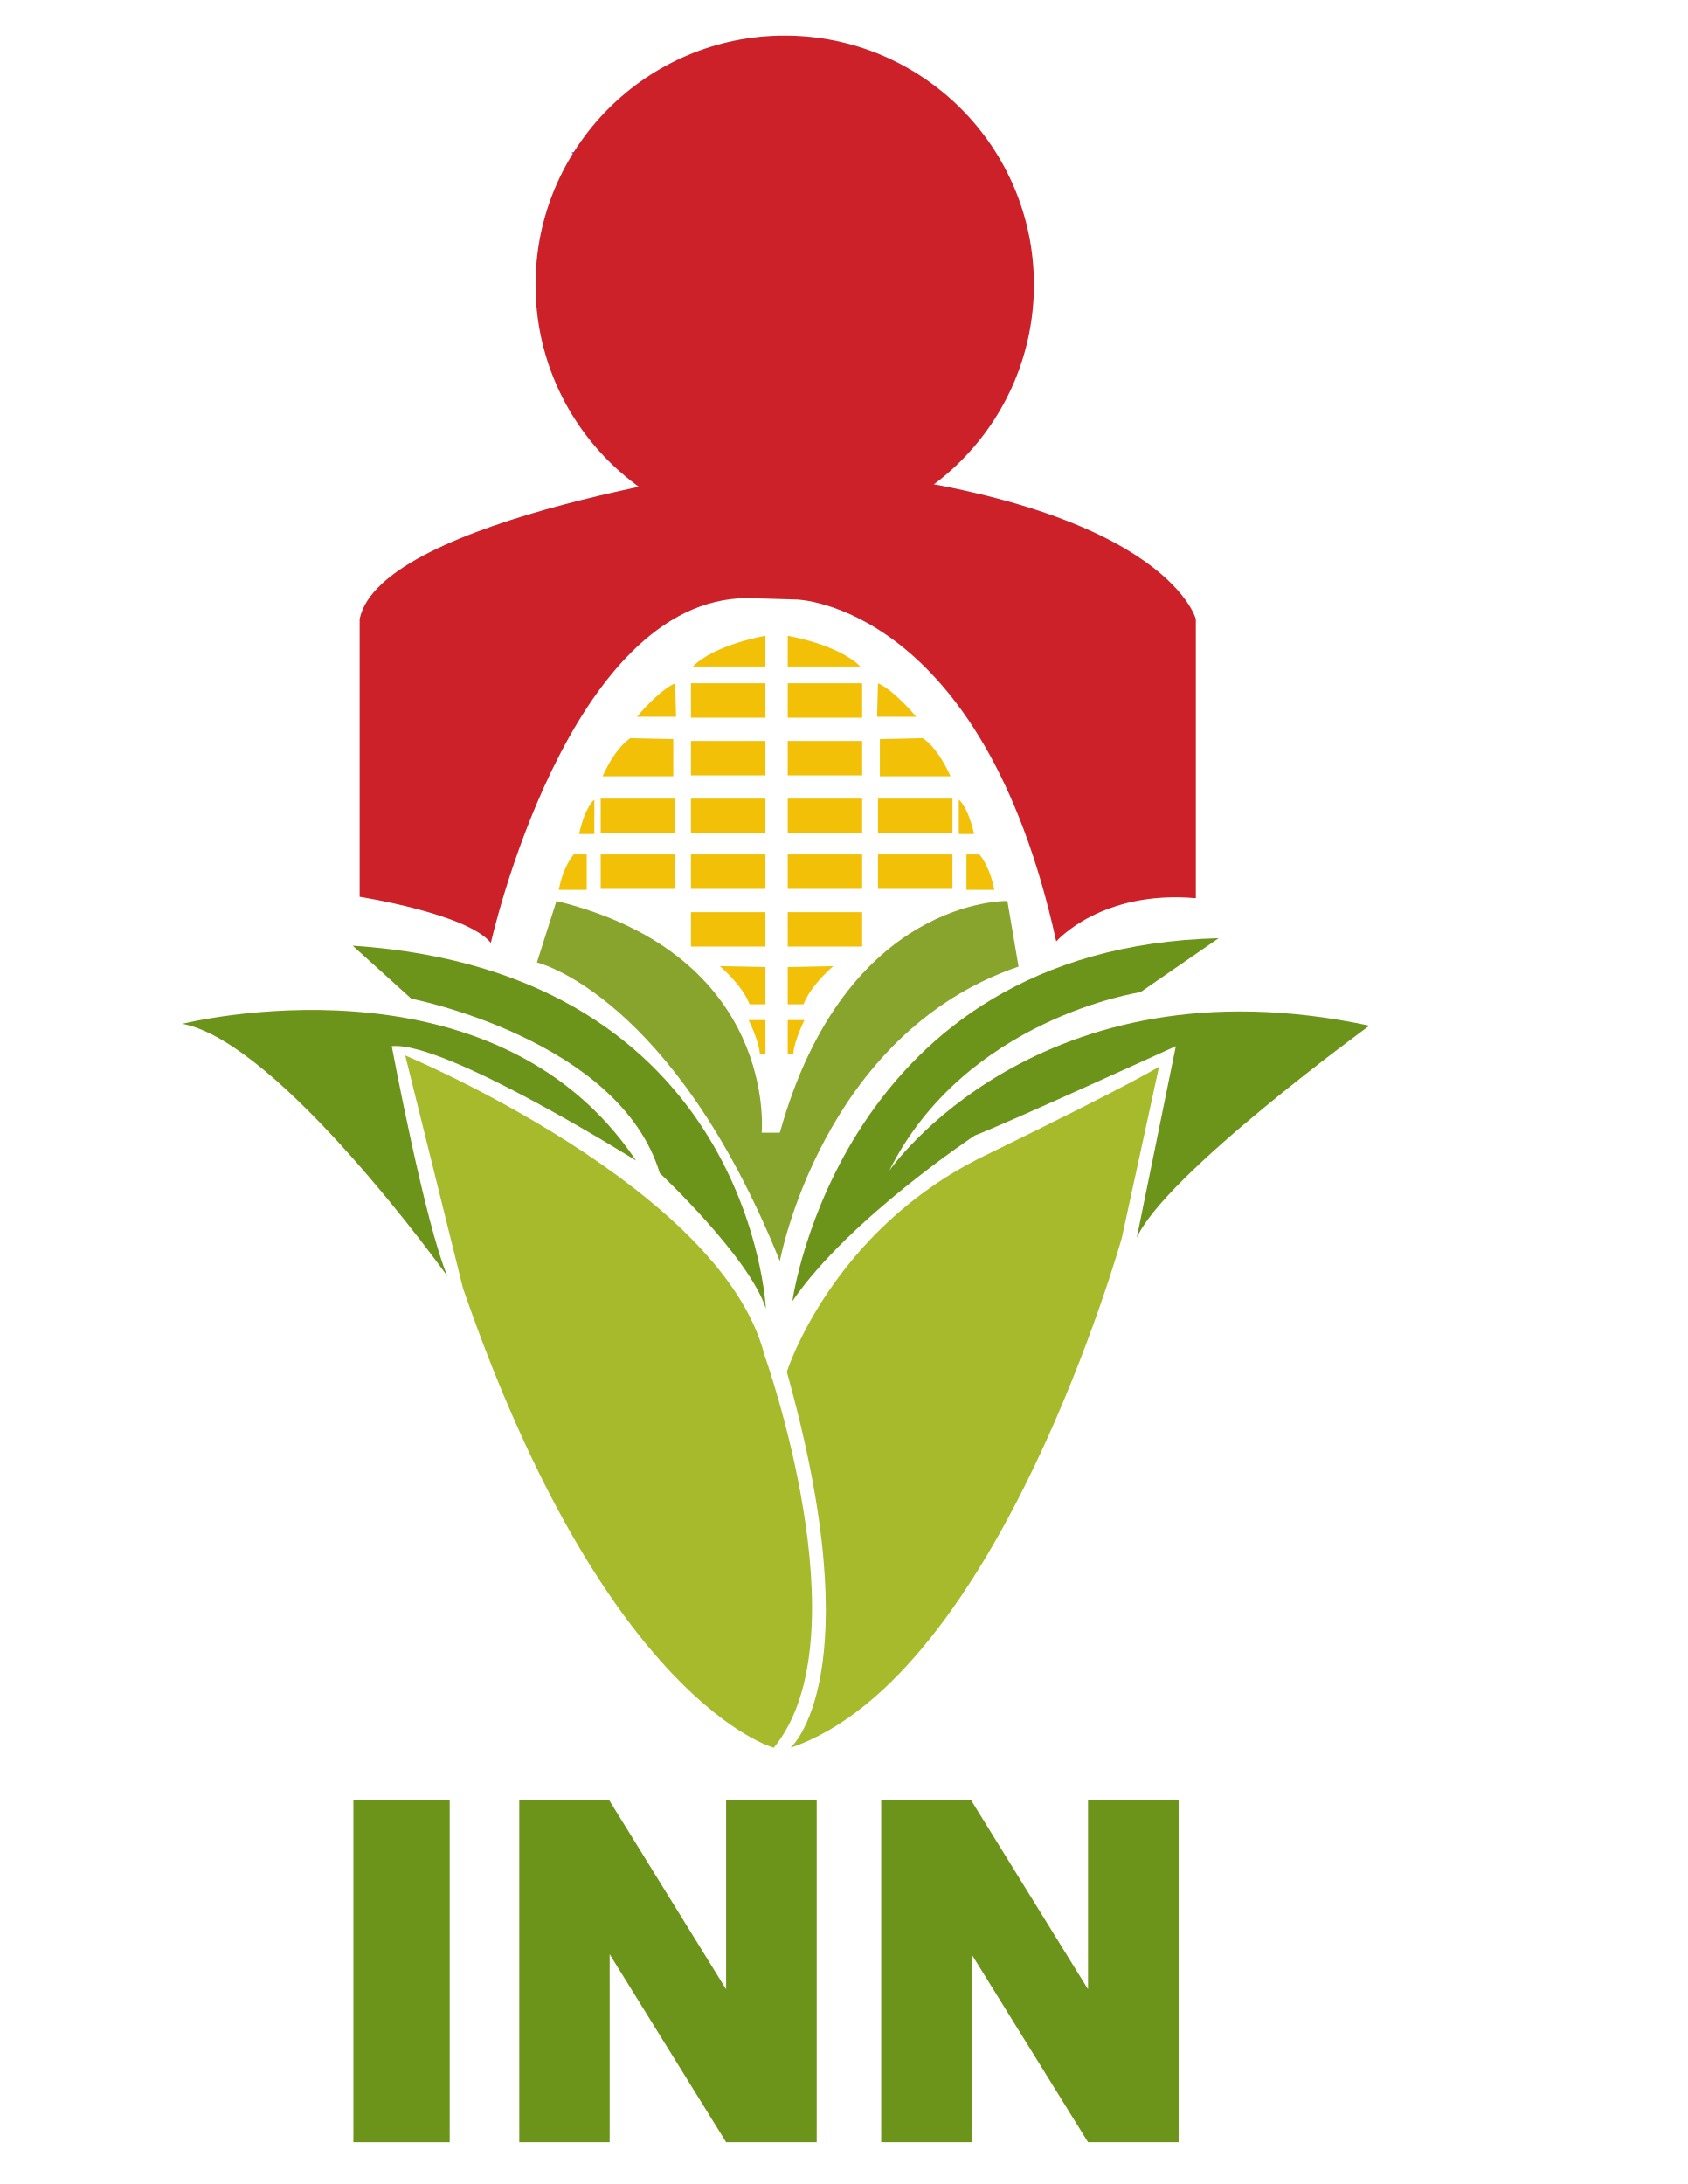
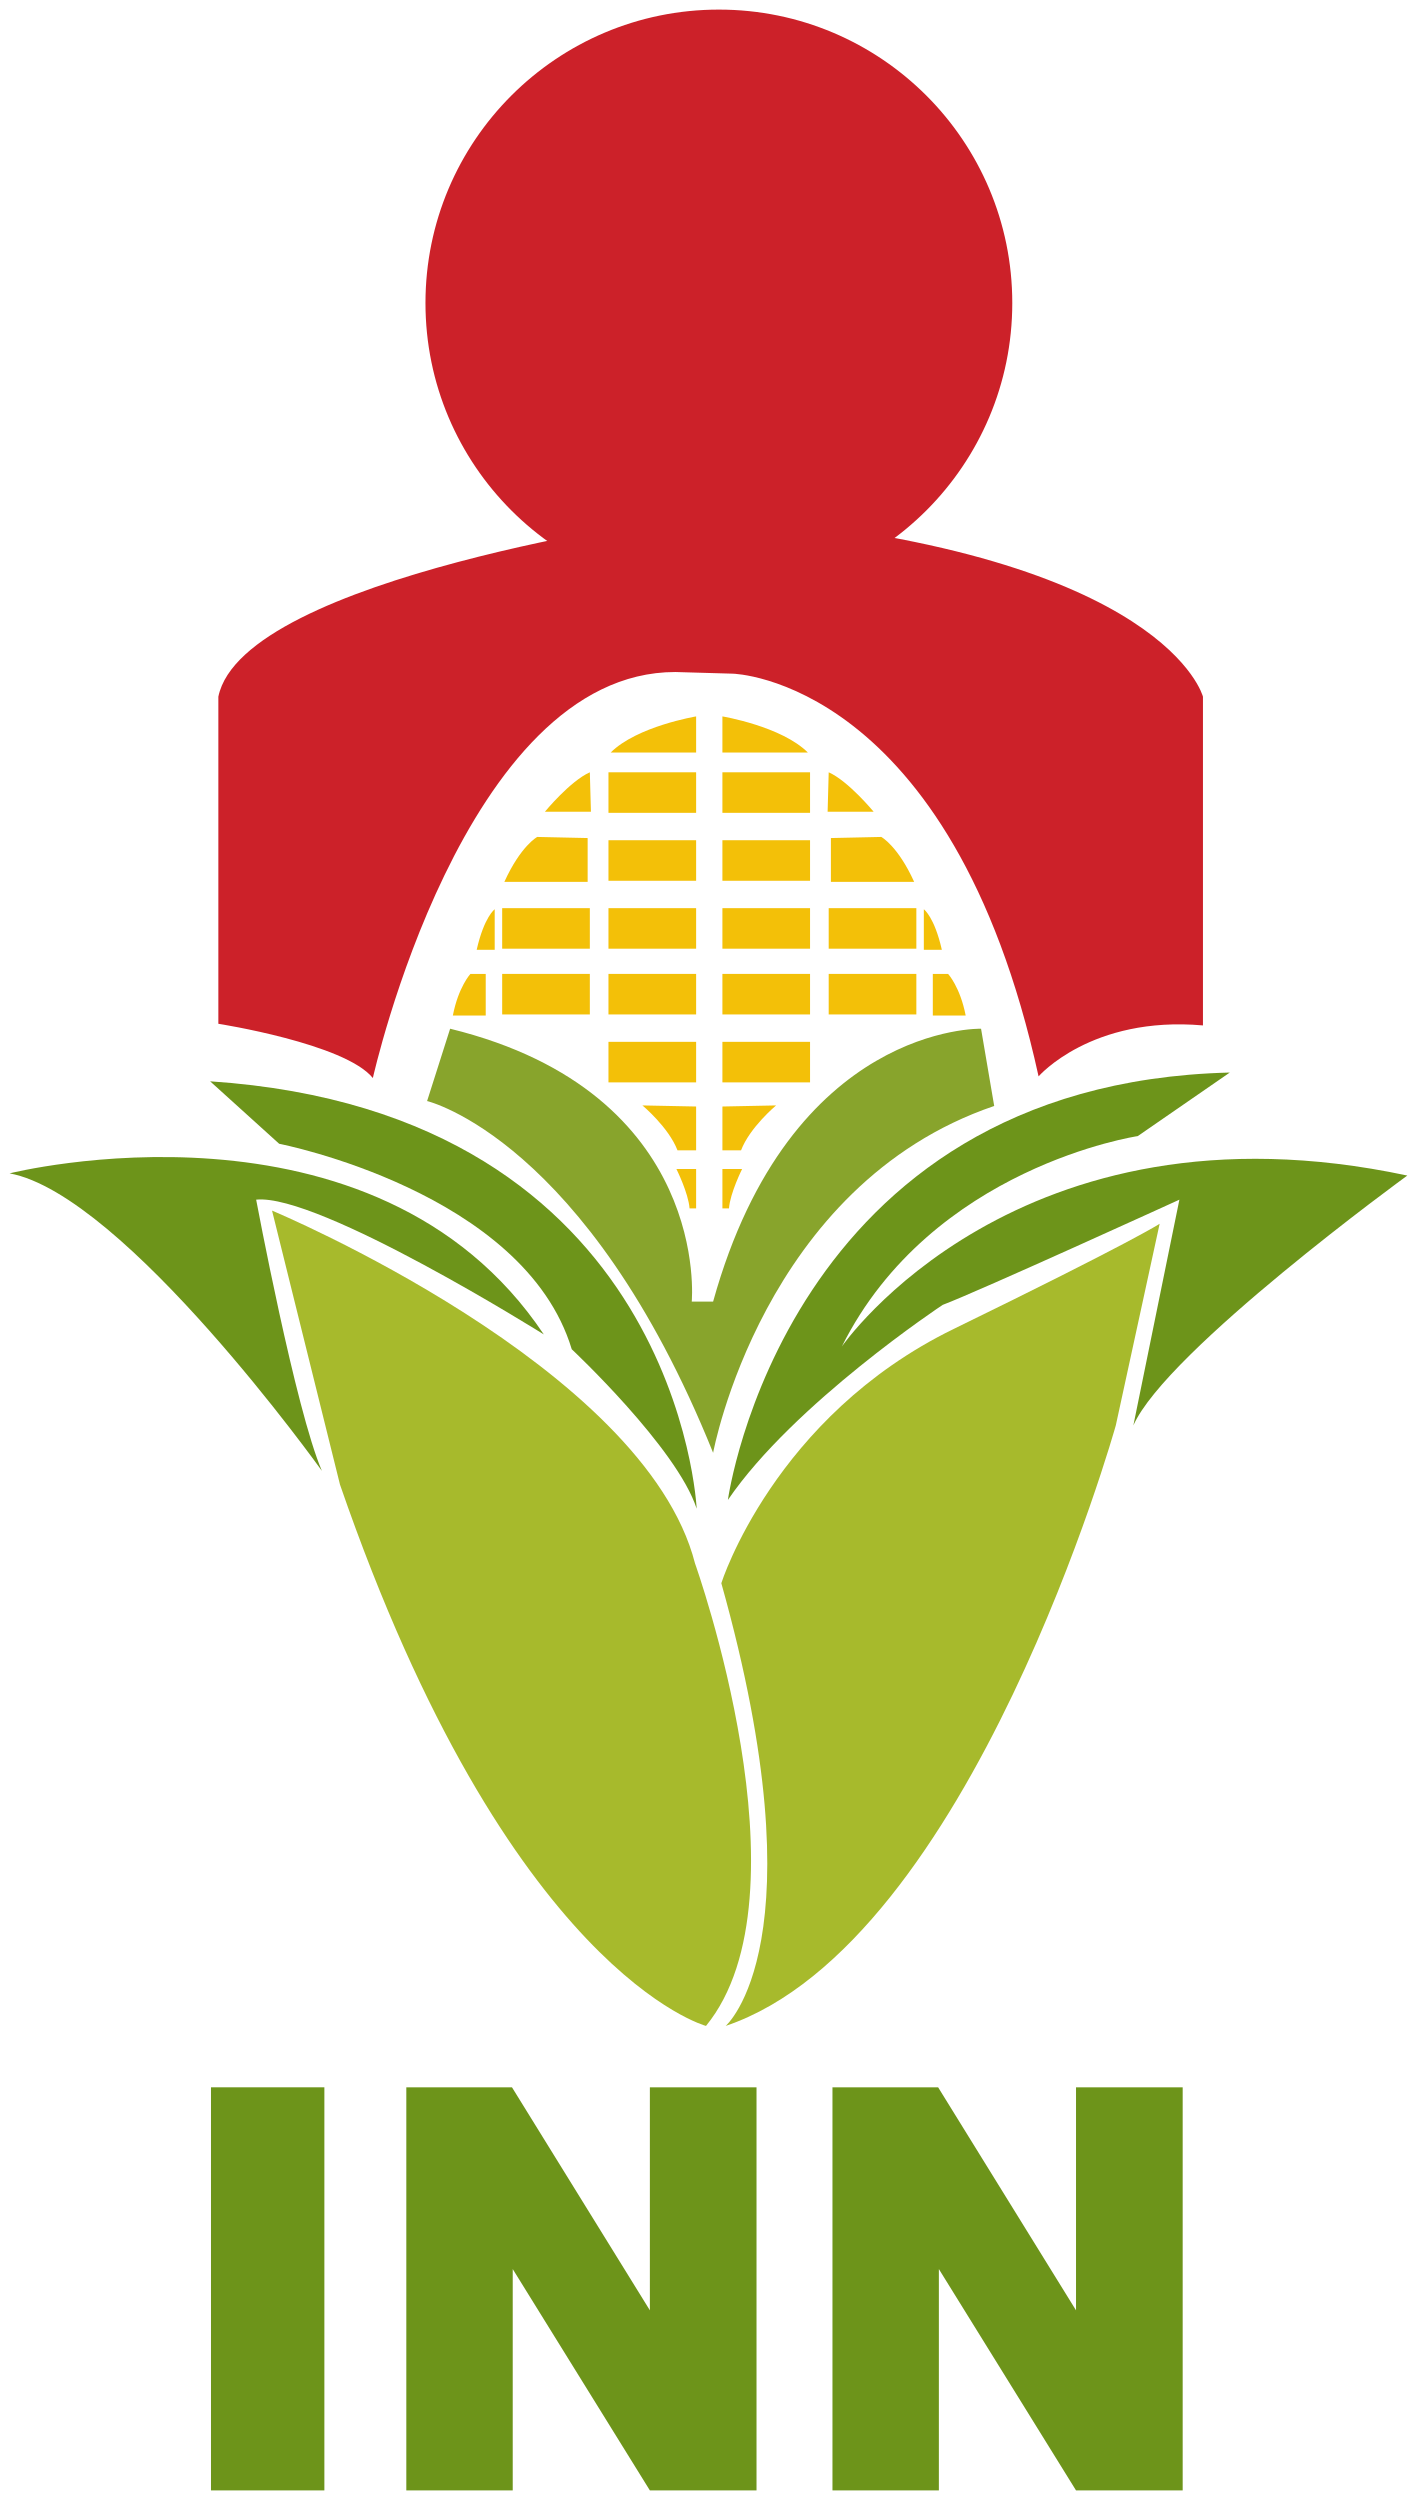
- <svg xmlns="http://www.w3.org/2000/svg" id="svg2" version="1.1" width="765" height="990" xml:space="preserve">
+ <svg xmlns="http://www.w3.org/2000/svg" id="svg2" version="1.1" width="147.641" height="260.499" xml:space="preserve">
  <defs id="defs6">
    <clipPath clipPathUnits="userSpaceOnUse" id="clipPath16">
      <path d="M 0,792 612,792 612,0 0,0 0,792 z" id="path18" />
    </clipPath>
  </defs>
-   <g id="g10" transform="matrix(1.25,0,0,-1.25,0,990)">
-     <g id="g12" transform="matrix(2.353864,0,0,2.353864,-522.1432,-605.746)">
+   <g id="g10" transform="matrix(1.25,0,0,-1.25,-297.6531,650.4461)">
+     <g id="g12" transform="matrix(0.6372003,0,0,0.6372003,79.6766,144.6764)">
      <g id="g14" clip-path="url(#clipPath16)">
        <g id="g20" transform="translate(343.0244,382.4639)">
          <path d="m 0,0 c 0,0 6.882,21.789 30.392,33.257 23.509,11.469 26.95,13.764 26.95,13.764 L 51.606,20.643 c 0,0 -18.919,-67.669 -51.035,-78.562 0,0 12.618,10.897 -0.571,57.919" style="fill:#a7ba2c;fill-opacity:1;fill-rule:nonzero;stroke:none" id="path22" />
        </g>
        <g id="g24" transform="translate(284.249,431.2051)">
          <path d="m 0,0 c 0,0 48.74,-20.356 55.336,-46.162 0,0 15.482,-43.295 1.434,-60.498 0,0 -25.805,6.885 -47.883,70.821 L 0,0 z" style="fill:#a7ba2c;fill-opacity:1;fill-rule:nonzero;stroke:none" id="path26" />
        </g>
        <g id="g28" transform="translate(343.8857,393.3564)">
          <path d="M 0,0 C 0,0 7.452,54.478 65.656,55.911 L 53.614,47.596 c 0,0 -26.953,-4.011 -38.707,-27.523 0,0 22.937,33.256 73.974,22.362 0,0 -31.536,-22.934 -35.838,-32.685 l 6.021,29.531 c 0,0 -26.376,-12.042 -30.965,-13.763 C 28.099,25.518 8.603,12.613 0,0" style="fill:#6d941a;fill-opacity:1;fill-rule:nonzero;stroke:none" id="path30" />
        </g>
        <g id="g32" transform="translate(323.457,413.0693)">
          <path d="m 0,0 c 0,0 13.762,-12.902 16.343,-20.858 0,0 -2.364,51.823 -63.651,55.909 l 9.032,-8.171 c 0,0 32.04,-6.237 38.276,-26.88" style="fill:#6d941a;fill-opacity:1;fill-rule:nonzero;stroke:none" id="path34" />
        </g>
        <g id="g36" transform="translate(249.915,436.0786)">
          <path d="m 0,0 c 0,0 47.738,12.042 69.888,-21.074 0,0 -29.461,18.493 -37.633,17.633 0,0 5.161,-27.525 8.601,-35.481 0,0 -25.804,36.126 -40.856,38.922" style="fill:#6d941a;fill-opacity:1;fill-rule:nonzero;stroke:none" id="path38" />
        </g>
        <g id="g40" transform="translate(307.5459,455.0015)">
          <path d="m 0,0 -3.012,-9.462 c 0,0 20.858,-4.945 37.417,-46.017 0,0 6.451,35.051 36.771,45.372 L 69.456,0 c 0,0 -24.944,0.645 -35.051,-35.697 l -2.796,0 c 0,0 2.579,27.311 -31.609,35.697" style="fill:#88a42c;fill-opacity:1;fill-rule:nonzero;stroke:none" id="path42" />
        </g>
        <g id="g44" transform="translate(337.4355,521.8779)">
          <path d="m 0,0 c 0,0 -56.985,-7.742 -60.211,-23.439 l 0,-42.792 c 0,0 16.558,-2.581 20.213,-7.097 0,0 11.828,53.115 39.567,53.115 l 7.526,-0.216 c 0,0 28.599,-0.644 39.997,-52.683 0,0 6.882,7.956 21.505,6.666 l 0,43.007 c 0,0 -4.733,18.493 -60.212,23.439 L 0,0 z" style="fill:#cc2129;fill-opacity:1;fill-rule:nonzero;stroke:none" id="path46" />
        </g>
        <g id="g48" transform="translate(381.0879,549.9404)">
          <path d="m 0,0 c 0,-21.2 -17.187,-38.384 -38.384,-38.384 -21.2,0 -38.384,17.184 -38.384,38.384 0,21.199 17.184,38.384 38.384,38.384 C -17.187,38.384 0,21.199 0,0" style="fill:#cc2129;fill-opacity:1;fill-rule:nonzero;stroke:none" id="path50" />
        </g>
        <g id="g52" transform="translate(328.5459,491.1279)">
          <path d="m 0,0 11.182,0 0,4.73 C 11.182,4.73 3.44,3.44 0,0" style="fill:#f3c008;fill-opacity:1;fill-rule:nonzero;stroke:none" id="path54" />
        </g>
        <path d="m 339.728,483.243 -11.468,0 0,5.304 11.468,0 0,-5.304 z" style="fill:#f3c008;fill-opacity:1;fill-rule:nonzero;stroke:none" id="path56" />
        <path d="m 339.728,474.356 -11.468,0 0,5.304 11.468,0 0,-5.304 z" style="fill:#f3c008;fill-opacity:1;fill-rule:nonzero;stroke:none" id="path58" />
        <path d="m 339.728,465.47 -11.468,0 0,5.303 11.468,0 0,-5.303 z" style="fill:#f3c008;fill-opacity:1;fill-rule:nonzero;stroke:none" id="path60" />
        <path d="m 339.728,456.868 -11.468,0 0,5.304 11.468,0 0,-5.304 z" style="fill:#f3c008;fill-opacity:1;fill-rule:nonzero;stroke:none" id="path62" />
        <path d="m 339.728,447.981 -11.468,0 0,5.304 11.468,0 0,-5.304 z" style="fill:#f3c008;fill-opacity:1;fill-rule:nonzero;stroke:none" id="path64" />
        <g id="g66" transform="translate(332.7031,444.9668)">
          <path d="m 0,0 c 0,0 3.439,-2.867 4.588,-5.878 l 2.436,0 0,5.735 L 0,0 z" style="fill:#f3c008;fill-opacity:1;fill-rule:nonzero;stroke:none" id="path68" />
        </g>
        <g id="g70" transform="translate(337.1465,436.6533)">
          <path d="m 0,0 c 0,0 1.576,-3.154 1.722,-5.161 l 0.859,0 L 2.581,0 0,0 z" style="fill:#f3c008;fill-opacity:1;fill-rule:nonzero;stroke:none" id="path72" />
        </g>
        <path d="m 325.823,465.47 -11.468,0 0,5.303 11.468,0 0,-5.303 z" style="fill:#f3c008;fill-opacity:1;fill-rule:nonzero;stroke:none" id="path74" />
        <path d="m 325.823,456.868 -11.468,0 0,5.304 11.468,0 0,-5.304 z" style="fill:#f3c008;fill-opacity:1;fill-rule:nonzero;stroke:none" id="path76" />
        <g id="g78" transform="translate(325.9658,483.3862)">
          <path d="m 0,0 -6.021,0 c 0,0 3.297,4.014 5.878,5.161 L 0,0 z" style="fill:#f3c008;fill-opacity:1;fill-rule:nonzero;stroke:none" id="path80" />
        </g>
        <g id="g82" transform="translate(318.9414,480.0903)">
          <path d="m 0,0 c 0,0 -2.15,-1.147 -4.301,-5.878 l 10.896,0 0,5.733 L 0,0 z" style="fill:#f3c008;fill-opacity:1;fill-rule:nonzero;stroke:none" id="path84" />
        </g>
        <g id="g86" transform="translate(307.9023,456.7217)">
          <path d="m 0,0 4.301,0 0,5.448 -2.006,0 C 2.295,5.448 0.716,3.726 0,0" style="fill:#f3c008;fill-opacity:1;fill-rule:nonzero;stroke:none" id="path88" />
        </g>
        <g id="g90" transform="translate(311.0186,465.3232)">
          <path d="m 0,0 2.359,0 0,5.305 C 2.359,5.305 0.982,4.323 0,0" style="fill:#f3c008;fill-opacity:1;fill-rule:nonzero;stroke:none" id="path92" />
        </g>
        <g id="g94" transform="translate(354.3486,491.1279)">
          <path d="m 0,0 -11.183,0 0,4.73 c 0,0 7.742,-1.29 11.183,-4.73" style="fill:#f3c008;fill-opacity:1;fill-rule:nonzero;stroke:none" id="path96" />
        </g>
        <path d="m 343.166,483.243 11.465,0 0,5.304 -11.465,0 0,-5.304 z" style="fill:#f3c008;fill-opacity:1;fill-rule:nonzero;stroke:none" id="path98" />
        <path d="m 343.166,474.356 11.465,0 0,5.304 -11.465,0 0,-5.304 z" style="fill:#f3c008;fill-opacity:1;fill-rule:nonzero;stroke:none" id="path100" />
        <path d="m 343.166,465.47 11.465,0 0,5.303 -11.465,0 0,-5.303 z" style="fill:#f3c008;fill-opacity:1;fill-rule:nonzero;stroke:none" id="path102" />
        <path d="m 343.166,456.868 11.465,0 0,5.304 -11.465,0 0,-5.304 z" style="fill:#f3c008;fill-opacity:1;fill-rule:nonzero;stroke:none" id="path104" />
        <path d="m 343.166,447.981 11.465,0 0,5.304 -11.465,0 0,-5.304 z" style="fill:#f3c008;fill-opacity:1;fill-rule:nonzero;stroke:none" id="path106" />
        <g id="g108" transform="translate(350.1895,444.9668)">
          <path d="m 0,0 c 0,0 -3.44,-2.867 -4.586,-5.878 l -2.437,0 0,5.735 L 0,0 z" style="fill:#f3c008;fill-opacity:1;fill-rule:nonzero;stroke:none" id="path110" />
        </g>
        <g id="g112" transform="translate(345.7471,436.6533)">
          <path d="m 0,0 c 0,0 -1.579,-3.154 -1.721,-5.161 l -0.86,0 0,5.161 L 0,0 z" style="fill:#f3c008;fill-opacity:1;fill-rule:nonzero;stroke:none" id="path114" />
        </g>
        <path d="m 357.071,465.47 11.467,0 0,5.303 -11.467,0 0,-5.303 z" style="fill:#f3c008;fill-opacity:1;fill-rule:nonzero;stroke:none" id="path116" />
        <path d="m 357.071,456.868 11.467,0 0,5.304 -11.467,0 0,-5.304 z" style="fill:#f3c008;fill-opacity:1;fill-rule:nonzero;stroke:none" id="path118" />
        <g id="g120" transform="translate(356.9297,483.3862)">
          <path d="m 0,0 6.021,0 c 0,0 -3.3,4.014 -5.879,5.161 L 0,0 z" style="fill:#f3c008;fill-opacity:1;fill-rule:nonzero;stroke:none" id="path122" />
        </g>
        <g id="g124" transform="translate(363.9512,480.0903)">
          <path d="m 0,0 c 0,0 2.151,-1.147 4.301,-5.878 l -10.893,0 0,5.733 L 0,0 z" style="fill:#f3c008;fill-opacity:1;fill-rule:nonzero;stroke:none" id="path126" />
        </g>
        <g id="g128" transform="translate(374.9922,456.7217)">
          <path d="m 0,0 -4.3,0 0,5.448 2.001,0 c 0,0 1.58,-1.722 2.299,-5.448" style="fill:#f3c008;fill-opacity:1;fill-rule:nonzero;stroke:none" id="path130" />
        </g>
        <g id="g132" transform="translate(371.874,465.3232)">
          <path d="m 0,0 -2.357,0 0,5.305 C -2.357,5.305 -0.98,4.323 0,0" style="fill:#f3c008;fill-opacity:1;fill-rule:nonzero;stroke:none" id="path134" />
        </g>
        <path d="m 276.26,316.514 14.835,0 0,-52.733 -14.835,0 0,52.733 z" style="fill:#6d941a;fill-opacity:1;fill-rule:nonzero;stroke:none" id="path136" />
        <g id="g138" transform="translate(301.8145,316.5137)">
          <path d="m 0,0 13.823,0 18.039,-29.174 0,29.174 13.952,0 0,-52.733 -13.952,0 -17.941,28.956 0,-28.956 L 0,-52.733 0,0 z" style="fill:#6d941a;fill-opacity:1;fill-rule:nonzero;stroke:none" id="path140" />
        </g>
        <g id="g142" transform="translate(357.5635,316.5137)">
          <path d="m 0,0 13.823,0 18.04,-29.174 0,29.174 13.953,0 0,-52.733 -13.953,0 -17.942,28.956 0,-28.956 L 0,-52.733 0,0 z" style="fill:#6d941a;fill-opacity:1;fill-rule:nonzero;stroke:none" id="path144" />
        </g>
      </g>
    </g>
  </g>
-   <g id="layer1">
-     <flowRoot xml:space="preserve" id="flowRoot3054" style="fill:black;stroke:none;stroke-opacity:1;stroke-width:1px;stroke-linejoin:miter;stroke-linecap:butt;fill-opacity:1;font-family:Sans;font-style:normal;font-weight:normal;font-size:9px;line-height:125%;letter-spacing:0px;word-spacing:0px">
+   <g id="layer1" transform="translate(-297.6531,-339.5539)">
+     <flowRoot xml:space="preserve" id="flowRoot3054" style="font-size:9px;font-style:normal;font-weight:normal;line-height:125%;letter-spacing:0px;word-spacing:0px;fill:#000000;fill-opacity:1;stroke:none;font-family:Sans">
      <flowRegion id="flowRegion3056">
        <rect id="rect3058" width="14" height="11.5" x="294.125" y="401.375" />
      </flowRegion>
      <flowPara id="flowPara3060" />
    </flowRoot>
    <flowRoot xml:space="preserve" id="flowRoot3066" style="font-size:9px;font-style:normal;font-weight:normal;text-align:center;line-height:125%;letter-spacing:0px;word-spacing:0px;text-anchor:middle;fill:#000000;fill-opacity:1;stroke:none;font-family:Sans" transform="matrix(0.00487388,0,0,0.00487388,257.8528,68.70556)">
      <flowRegion id="flowRegion3068">
        <rect id="rect3070" width="155" height="23" x="278" y="97" style="text-align:center;text-anchor:middle" />
      </flowRegion>
      <flowPara id="flowPara3072">INSTITUTO NACIONAL DE NUTRICIÓN</flowPara>
    </flowRoot>
    <rect style="fill:#0000ff;fill-rule:evenodd;stroke:#000000;stroke-width:0.002px;stroke-linecap:butt;stroke-linejoin:miter;stroke-opacity:1" id="rect3050-9" width="0.797" height="0.399" x="259.234" y="69.074" />
  </g>
</svg>
